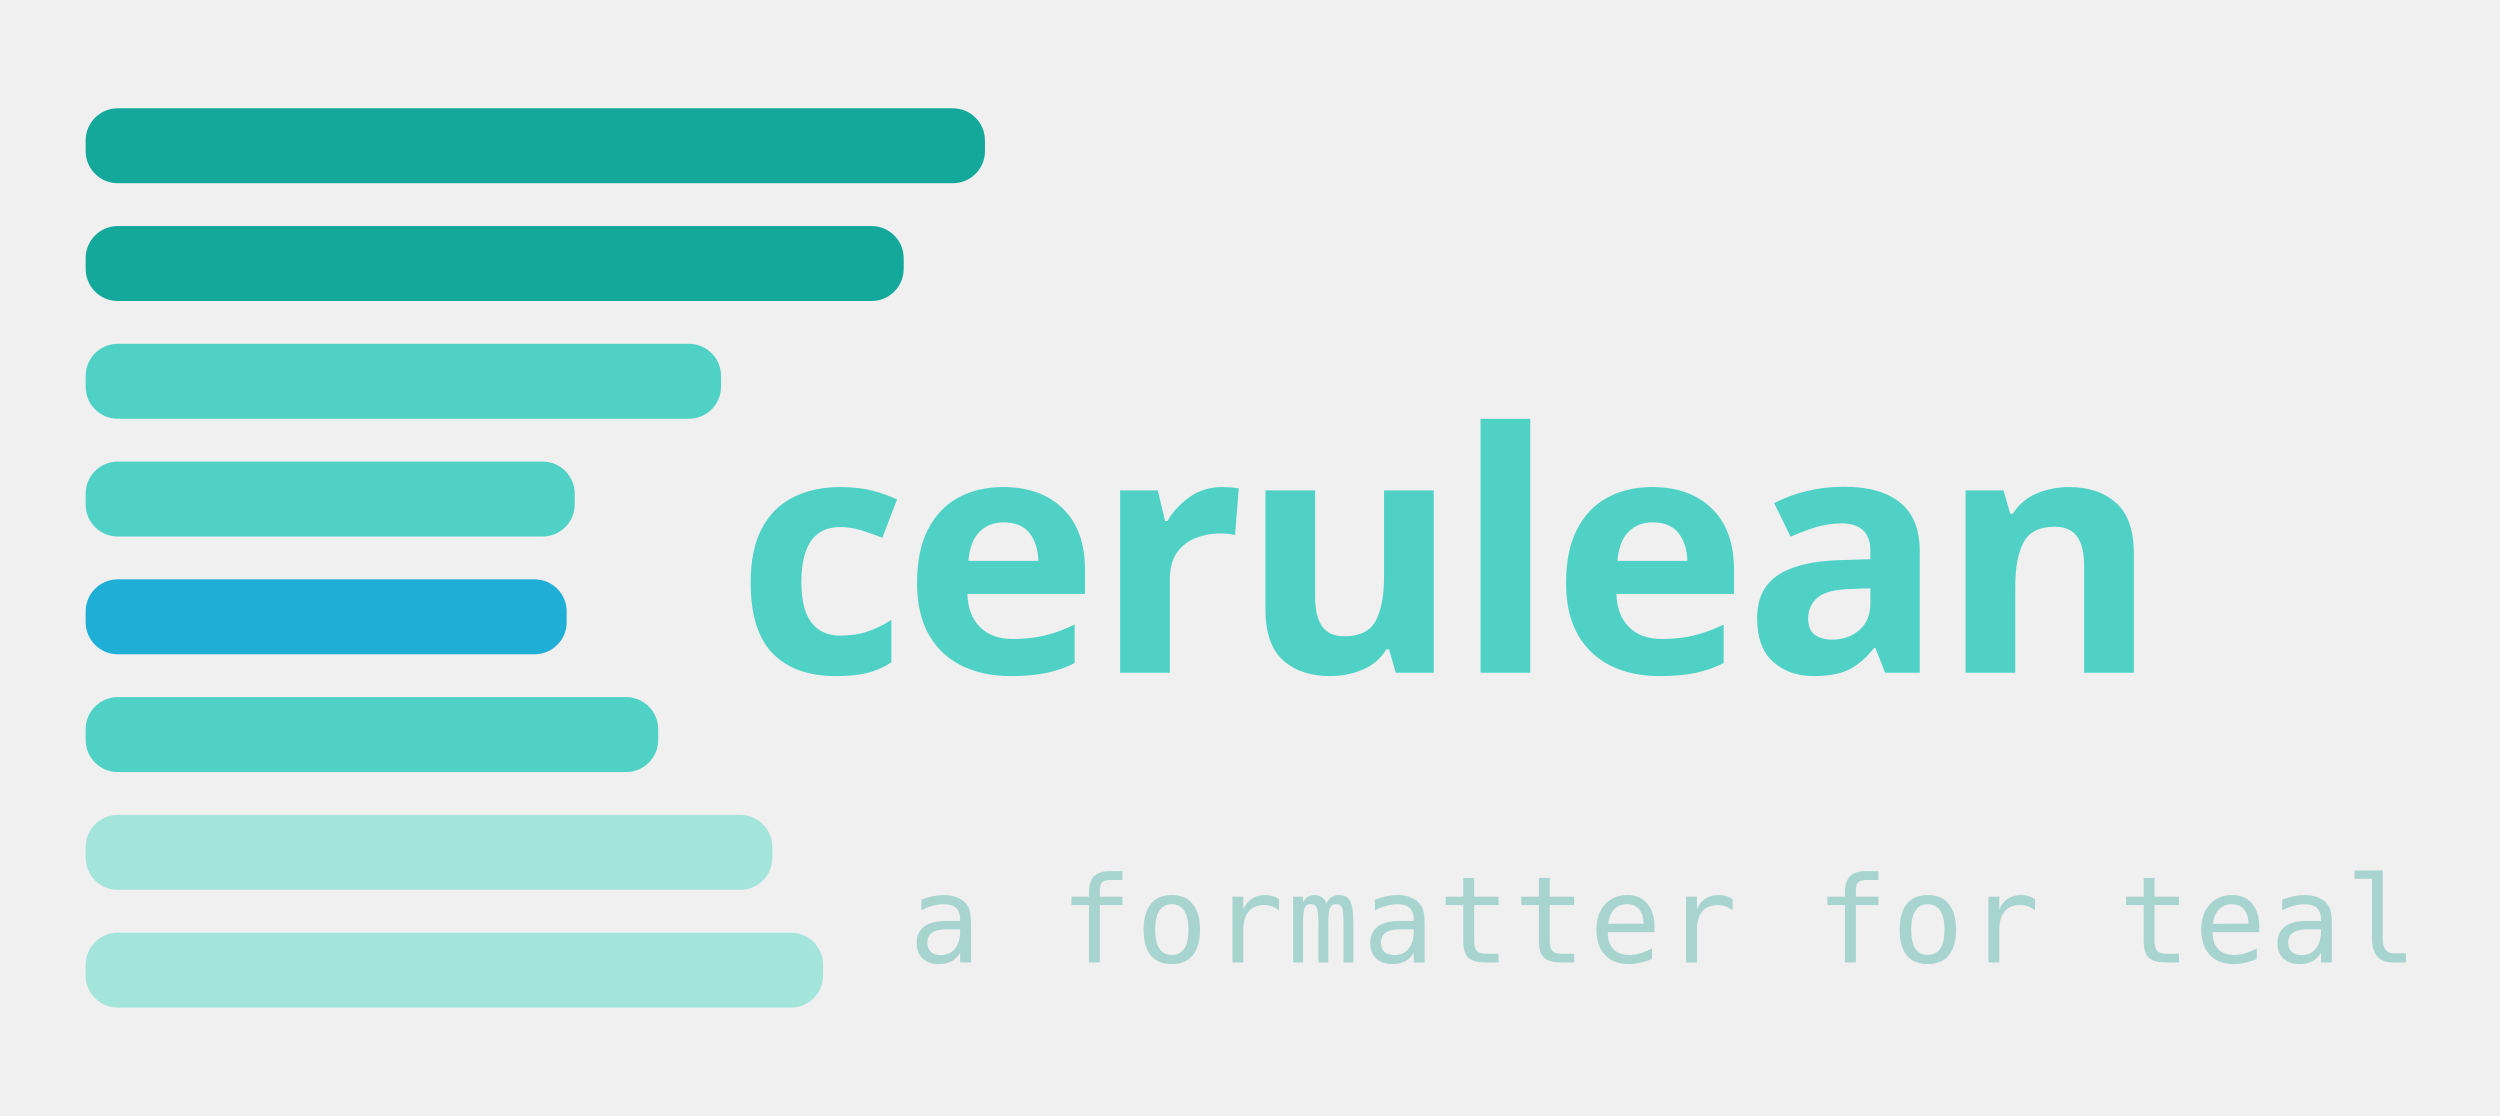
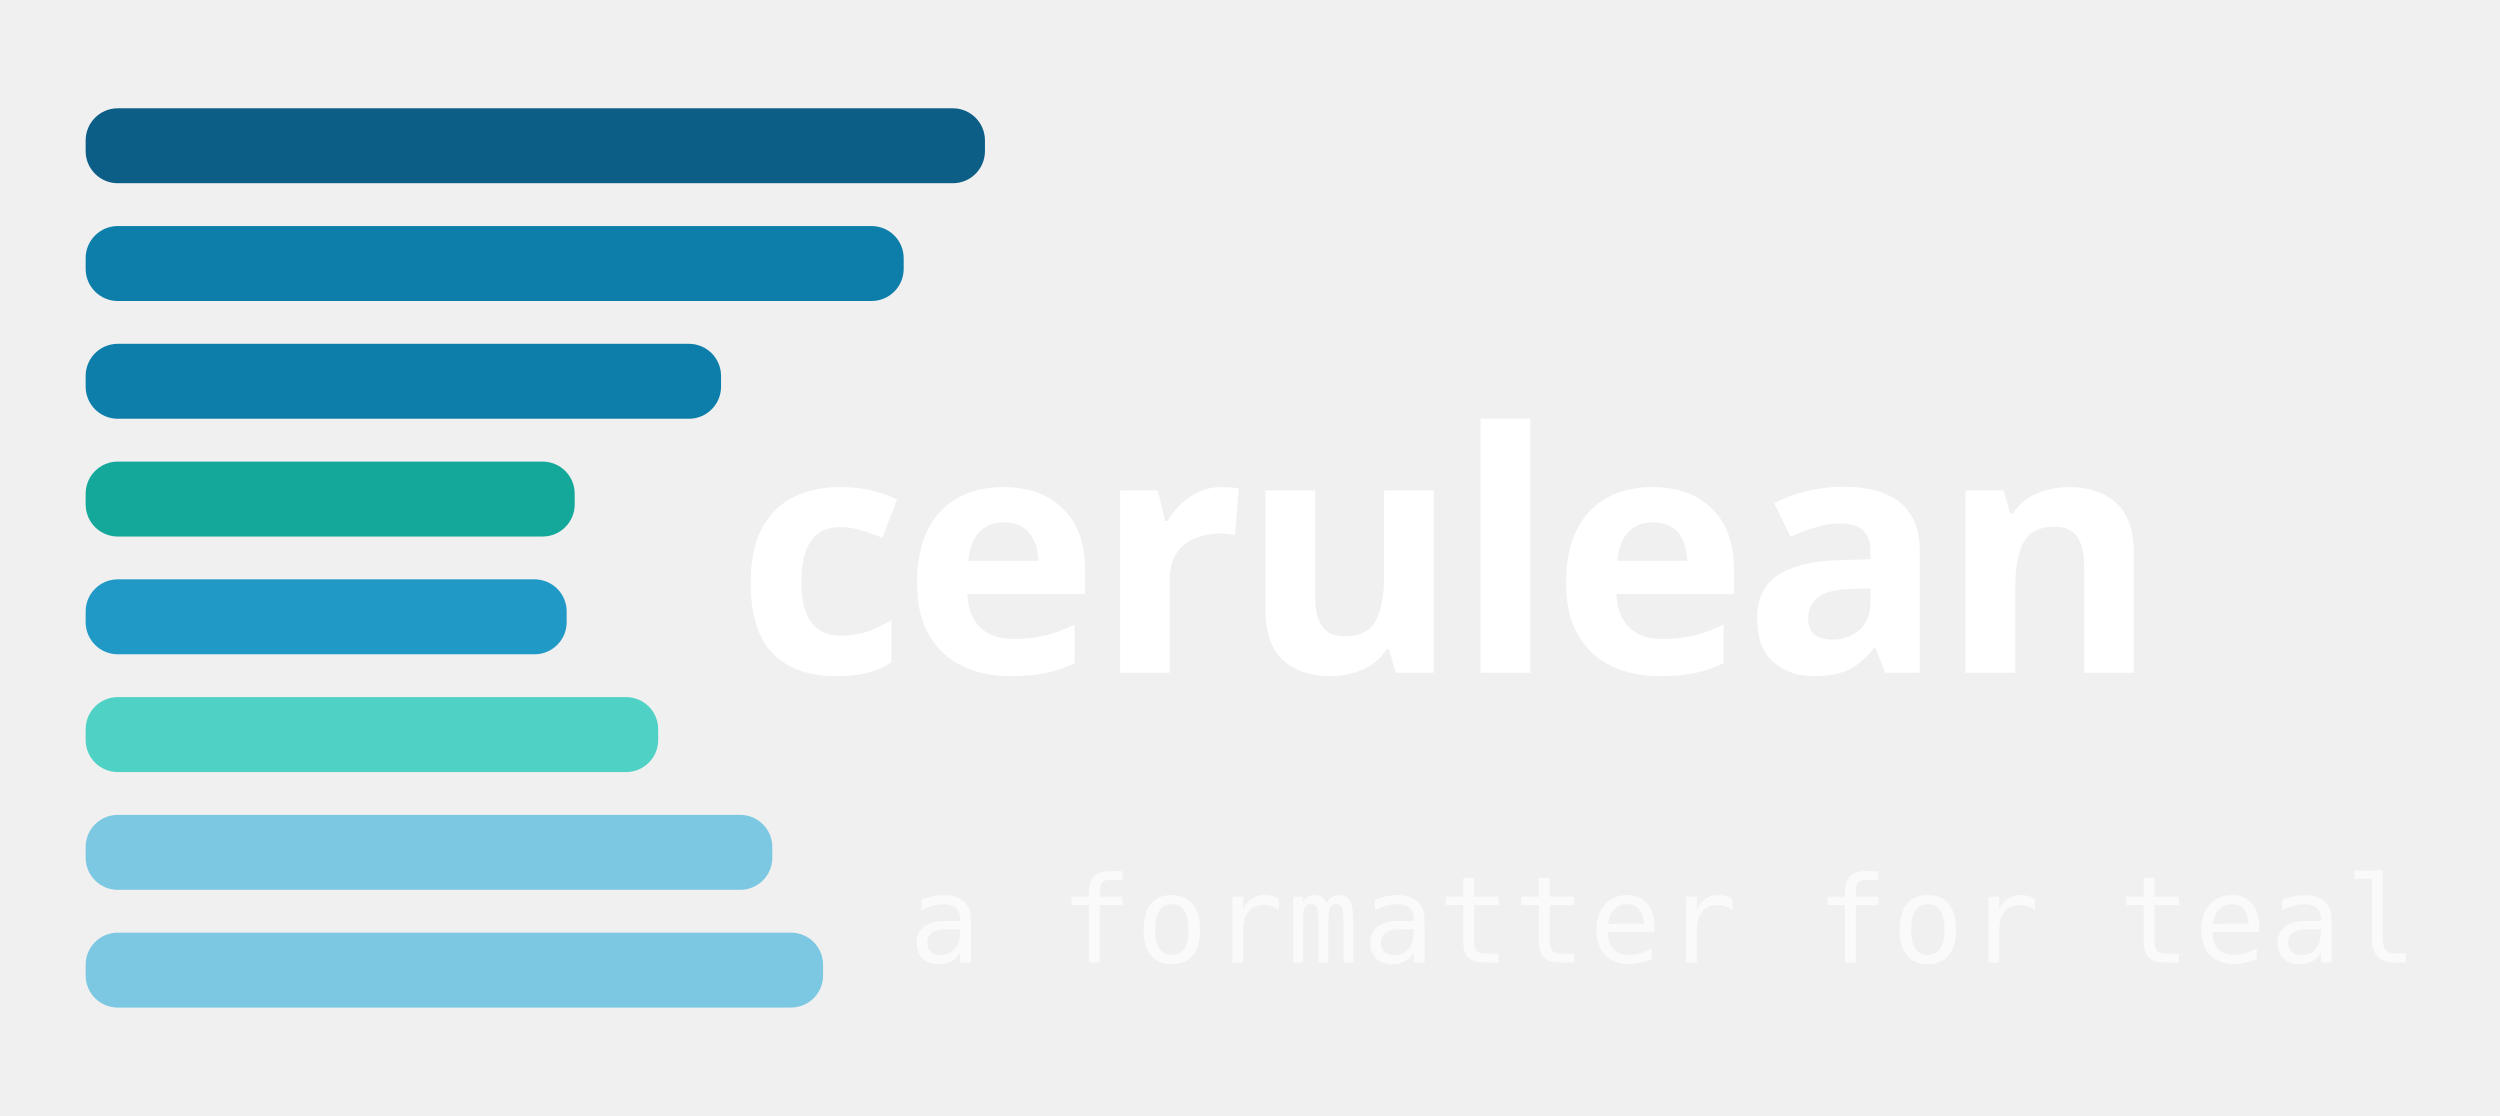
<svg xmlns="http://www.w3.org/2000/svg" width="233" height="104" viewBox="0 0 233.514 104" fill="none">
  <g id="mark">
-     <rect x="8" y="10" width="84" height="7" rx="3" fill="#14a89a" />
-     <rect x="8" y="21" width="76.41" height="7" rx="3" fill="#14a89a" />
-     <rect x="8" y="32" width="59.35" height="7" rx="3" fill="#4fd1c5" />
-     <rect x="8" y="43" width="45.68" height="7" rx="3" fill="#4fd1c5" />
-     <rect x="8" y="54" width="44.93" height="7" rx="3" fill="#1eaed6" />
+     <rect x="8" y="10" width="84" height="7" rx="3" fill="#0c5e87" />
+     <rect x="8" y="21" width="76.41" height="7" rx="3" fill="#0d7eaa" />
+     <rect x="8" y="32" width="59.35" height="7" rx="3" fill="#0d7eaa" />
+     <rect x="8" y="43" width="45.68" height="7" rx="3" fill="#14a89a" />
+     <rect x="8" y="54" width="44.93" height="7" rx="3" fill="#2099c6" />
    <rect x="8" y="65" width="53.48" height="7" rx="3" fill="#4fd1c5" />
-     <rect x="8" y="76" width="64.14" height="7" rx="3" fill="#a3e4db" />
-     <rect x="8" y="87" width="68.88" height="7" rx="3" fill="#a3e4db" />
+     <rect x="8" y="76" width="64.14" height="7" rx="3" fill="#7cc8e2" />
+     <rect x="8" y="87" width="68.88" height="7" rx="3" fill="#7cc8e2" />
  </g>
  <g font-family="'IBM Plex Sans', system-ui, sans-serif" font-weight="600" transform="translate(9.782255,-2.885328)">
-     <text x="58.93" y="65.61" font-size="31.2px" fill="#4fd1c5" letter-spacing="-0.5">cerulean</text>
+     <text x="58.93" y="65.61" font-size="31.2px" fill="#ffffff" letter-spacing="-0.5">cerulean</text>
  </g>
  <g font-family="'IBM Plex Mono', ui-monospace, monospace" font-weight="400" transform="translate(23.958,9.790571)">
-     <text x="60.93" y="79.99" font-size="11.23px" fill="#a8d4cf" letter-spacing="0.3">a formatter for teal</text>
+     <text x="60.93" y="79.99" font-size="11.23px" fill="rgba(255,255,255,0.65)" letter-spacing="0.3">a formatter for teal</text>
  </g>
</svg>
